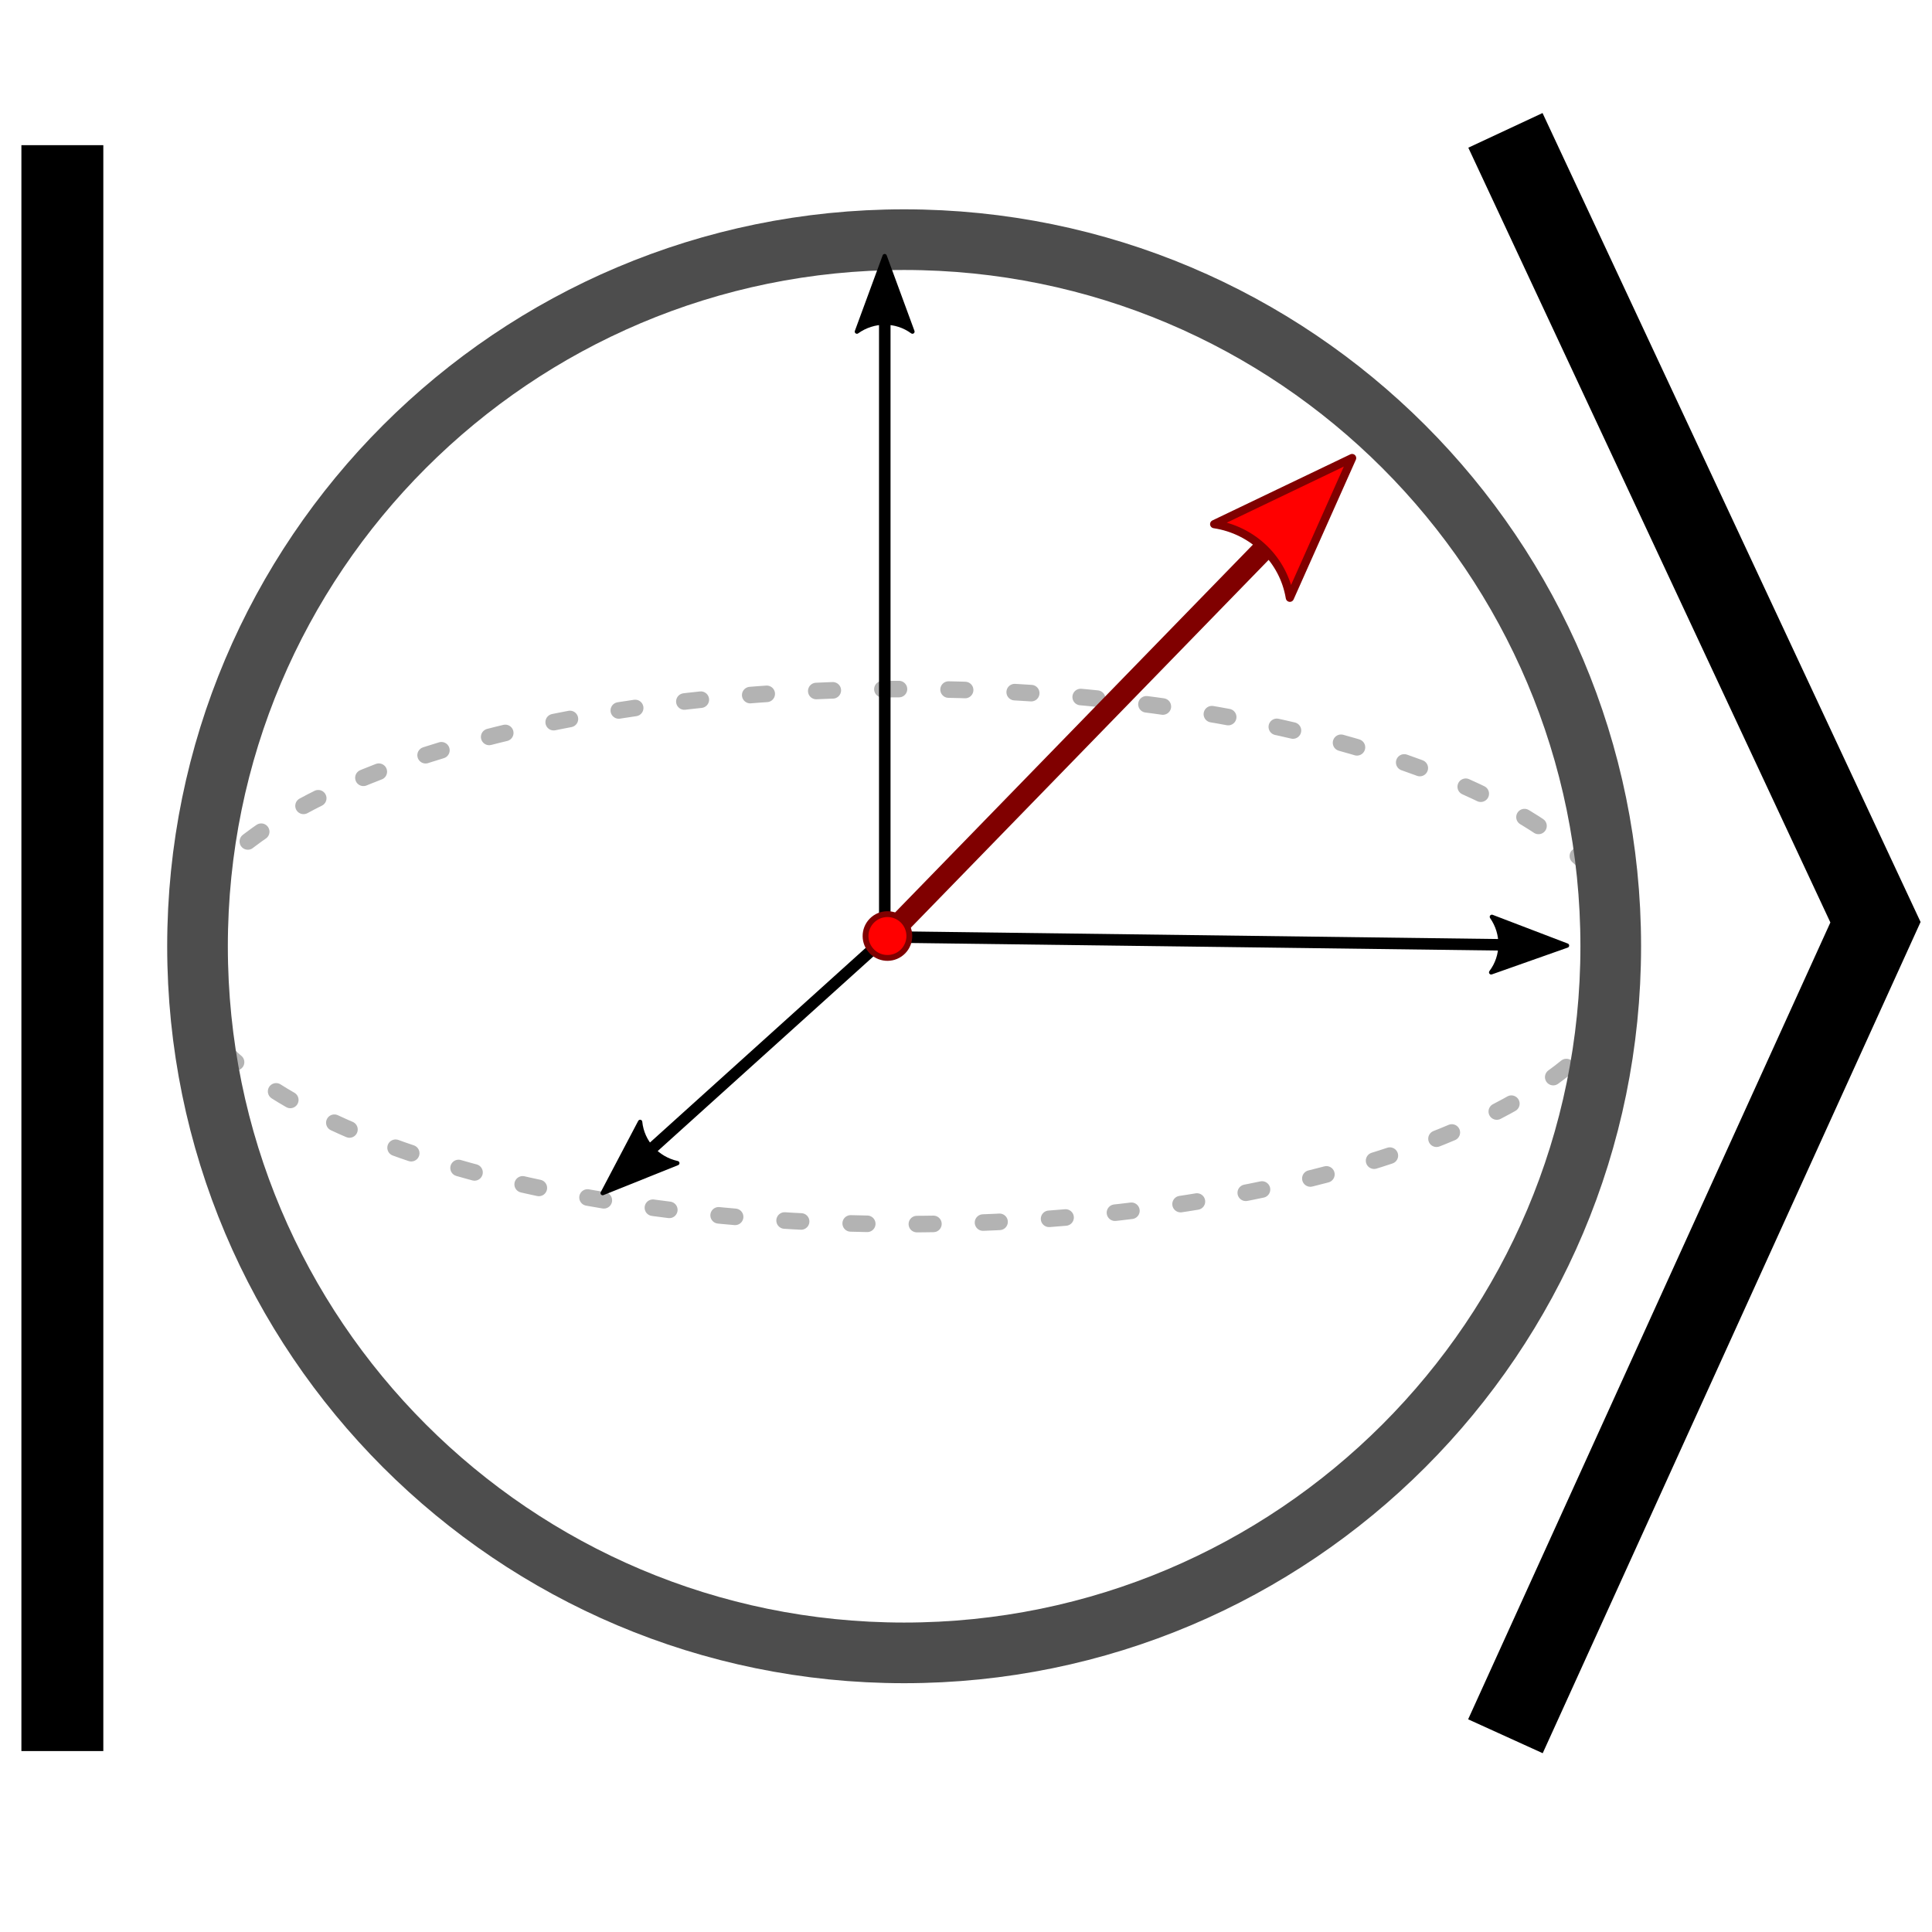
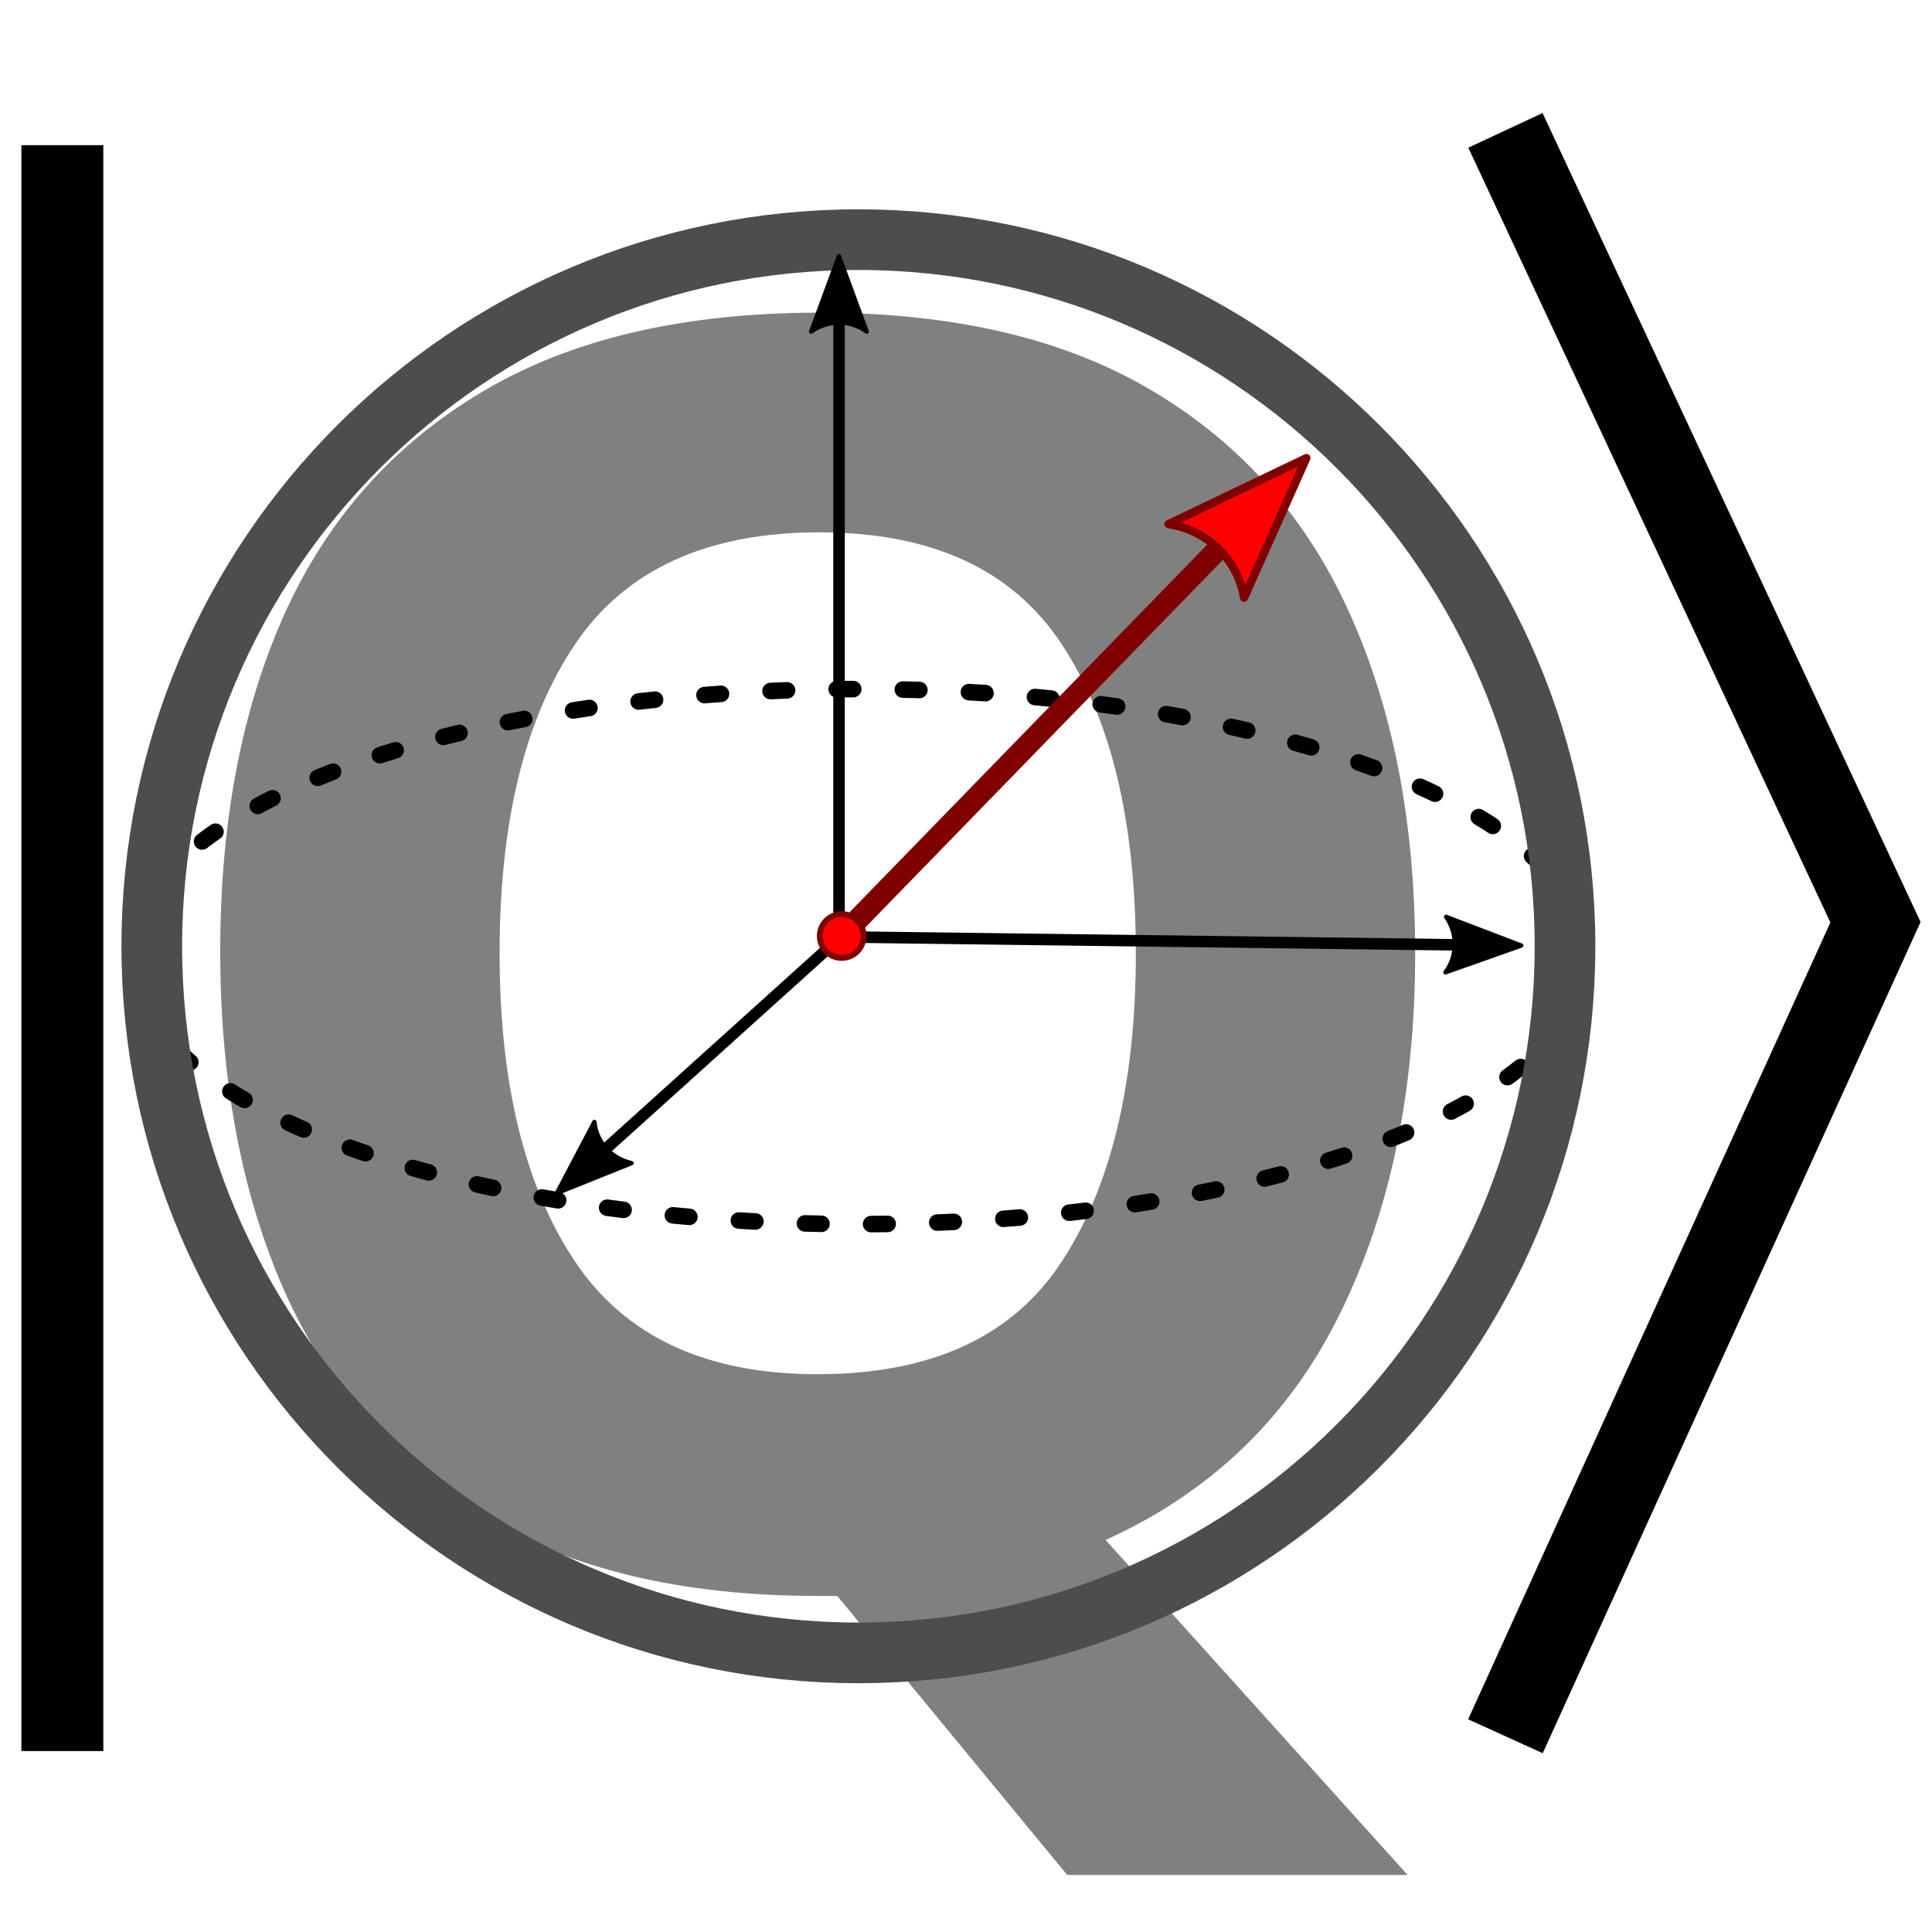
<svg xmlns="http://www.w3.org/2000/svg" width="128" height="128" viewBox="0 0 33.867 33.867" version="1.1" id="svg8">
  <defs id="defs2">
    <marker orient="auto" refY="0.0" refX="0.0" id="DotS" style="overflow:visible">
      <path id="path890" d="M -2.5,-1.0 C -2.5,1.76 -4.74,4.0 -7.5,4.0 C -10.26,4.0 -12.5,1.76 -12.5,-1.0 C -12.5,-3.76 -10.26,-6.0 -7.5,-6.0 C -4.74,-6.0 -2.5,-3.76 -2.5,-1.0 z " style="fill-rule:evenodd;stroke:#800000;stroke-width:1pt;stroke-opacity:1;fill:#ff0000;fill-opacity:1" transform="scale(0.2) translate(7.4, 1)" />
    </marker>
    <marker style="overflow:visible;" id="marker2363" refX="0.0" refY="0.0" orient="auto">
      <path transform="scale(0.6) rotate(180) translate(0,0)" d="M 8.719,4.034 L -2.207,0.016 L 8.719,-4.002 C 6.973,-1.63 6.983,1.616 8.719,4.034 z " style="fill-rule:evenodd;stroke-width:0.625;stroke-linejoin:round;stroke:#800000;stroke-opacity:1;fill:#ff0000;fill-opacity:1" id="path2361" />
    </marker>
    <marker orient="auto" refY="0.0" refX="0.0" id="marker1313" style="overflow:visible;">
      <path id="path1311" style="fill-rule:evenodd;stroke-width:0.625;stroke-linejoin:round;stroke:#000000;stroke-opacity:1;fill:#000000;fill-opacity:1" d="M 8.719,4.034 L -2.207,0.016 L 8.719,-4.002 C 6.973,-1.63 6.983,1.616 8.719,4.034 z " transform="scale(0.6) rotate(180) translate(0,0)" />
    </marker>
    <marker style="overflow:visible;" id="marker1219" refX="0.0" refY="0.0" orient="auto">
      <path transform="scale(0.6) rotate(180) translate(0,0)" d="M 8.719,4.034 L -2.207,0.016 L 8.719,-4.002 C 6.973,-1.63 6.983,1.616 8.719,4.034 z " style="fill-rule:evenodd;stroke-width:0.625;stroke-linejoin:round;stroke:#000000;stroke-opacity:1;fill:#000000;fill-opacity:1" id="path1217" />
    </marker>
    <marker orient="auto" refY="0.0" refX="0.0" id="Arrow2Mend" style="overflow:visible;">
      <path id="path850" style="fill-rule:evenodd;stroke-width:0.625;stroke-linejoin:round;stroke:#000000;stroke-opacity:1;fill:#000000;fill-opacity:1" d="M 8.719,4.034 L -2.207,0.016 L 8.719,-4.002 C 6.973,-1.63 6.983,1.616 8.719,4.034 z " transform="scale(0.6) rotate(180) translate(0,0)" />
    </marker>
    <marker orient="auto" refY="0.0" refX="0.0" id="Arrow1Mend" style="overflow:visible;">
      <path id="path832" d="M 0.0,0.0 L 5.0,-5.0 L -12.5,0.0 L 5.0,5.0 L 0.0,0.0 z " style="fill-rule:evenodd;stroke:#000000;stroke-width:1pt;stroke-opacity:1;fill:#000000;fill-opacity:1" transform="scale(0.4) rotate(180) translate(10,0)" />
    </marker>
    <marker orient="auto" refY="0.0" refX="0.0" id="Arrow2Lend" style="overflow:visible;">
      <path id="path844" style="fill-rule:evenodd;stroke-width:0.625;stroke-linejoin:round;stroke:#000000;stroke-opacity:1;fill:#000000;fill-opacity:1" d="M 8.719,4.034 L -2.207,0.016 L 8.719,-4.002 C 6.973,-1.63 6.983,1.616 8.719,4.034 z " transform="scale(1.1) rotate(180) translate(1,0)" />
    </marker>
  </defs>
  <g id="layer1" transform="translate(0,-263.1333)">
    <g id="g2805" transform="matrix(1.372857,0,0,1.372857,-6.690991,-104.5046)">
-       <g transform="matrix(0.5591884,0,0,0.5591884,6.946777,123.2392)" id="g2776">
-         <ellipse style="opacity:1;fill:none;fill-opacity:1;stroke:#b3b3b3;stroke-width:0.378;stroke-linecap:round;stroke-linejoin:round;stroke-miterlimit:4;stroke-dasharray:0.378, 1.133;stroke-dashoffset:0;stroke-opacity:1;paint-order:stroke fill markers" id="path1803" cx="16.938" cy="280.345" rx="16.598" ry="6.109" />
+       <g transform="matrix(0.5591884,0,0,0.5591884,6.362733,123.2392)" id="g2776">
+         <text xml:space="preserve" style="font-style:normal;font-weight:normal;font-size:39.984px;line-height:1.25;font-family:sans-serif;letter-spacing:0px;word-spacing:0px;fill:#808080;fill-opacity:1;stroke:none;stroke-width:1" x="0.046" y="295.427" id="text851" transform="scale(1.003013,0.9969965)">
+           <tspan id="tspan849" x="0.046" y="295.427" style="font-style:normal;font-variant:normal;font-weight:bold;font-stretch:normal;font-size:39.984px;font-family:'Century Gothic';-inkscape-font-specification:'Century Gothic, Bold';font-variant-ligatures:normal;font-variant-caps:normal;font-variant-numeric:normal;font-feature-settings:normal;text-align:start;writing-mode:lr-tb;text-anchor:start;fill:#808080;stroke-width:1">Q</tspan>
+         </text>
+         <ellipse style="opacity:1;fill:none;fill-opacity:1;stroke:#000000;stroke-width:0.378;stroke-linecap:round;stroke-linejoin:round;stroke-miterlimit:4;stroke-dasharray:0.378, 1.133;stroke-dashoffset:0;stroke-opacity:1;paint-order:stroke fill markers" id="path1803" cx="16.938" cy="280.345" rx="16.598" ry="6.109" />
        <circle style="opacity:1;fill:none;fill-opacity:1;stroke:#4d4d4d;stroke-width:1.385;stroke-linecap:round;stroke-linejoin:round;stroke-miterlimit:4;stroke-dasharray:none;stroke-dashoffset:0;stroke-opacity:1;paint-order:stroke fill markers" id="path819" cx="16.938" cy="280.109" r="16.135" />
        <g id="g2303" style="display:inline;fill:#808080;stroke:#808080" transform="translate(-0.37095,-0.23099)">
          <path id="path817" d="m 16.888,280.127 15.209,0.195" style="fill:#000000;stroke:#000000;stroke-width:0.263;stroke-linecap:butt;stroke-linejoin:miter;stroke-miterlimit:4;stroke-dasharray:none;stroke-opacity:1;marker-end:url(#marker1219)" />
          <path id="path821" d="M 16.867,280.133 V 264.929" style="fill:#000000;stroke:#000000;stroke-width:0.263;stroke-linecap:butt;stroke-linejoin:miter;stroke-miterlimit:4;stroke-dasharray:none;stroke-opacity:1;marker-end:url(#Arrow2Mend)" />
          <path id="path1357" d="m 16.935,280.099 -6.253,5.642" style="fill:#000000;stroke:#000000;stroke-width:0.263;stroke-linecap:butt;stroke-linejoin:miter;stroke-miterlimit:4;stroke-dasharray:none;stroke-opacity:1;marker-end:url(#marker1313)" />
        </g>
        <path style="fill:#ff0000;stroke:#800000;stroke-width:0.5;stroke-linecap:butt;stroke-linejoin:miter;stroke-miterlimit:4;stroke-dasharray:none;stroke-opacity:1;marker-start:url(#DotS);marker-end:url(#marker2363)" d="M 16.564,279.868 26.709,269.439" id="path2353" />
      </g>
      <path id="path2778" d="m 5.67,269.644 v 20.505" style="fill:none;stroke:#000000;stroke-width:1.046;stroke-linecap:butt;stroke-linejoin:miter;stroke-miterlimit:4;stroke-dasharray:none;stroke-opacity:1" />
      <path id="path2778-4" d="m 24.096,269.455 4.725,10.111 -4.725,10.394" style="fill:none;stroke:#000000;stroke-width:1.046;stroke-linecap:butt;stroke-linejoin:miter;stroke-miterlimit:4;stroke-dasharray:none;stroke-opacity:1" />
    </g>
  </g>
</svg>
